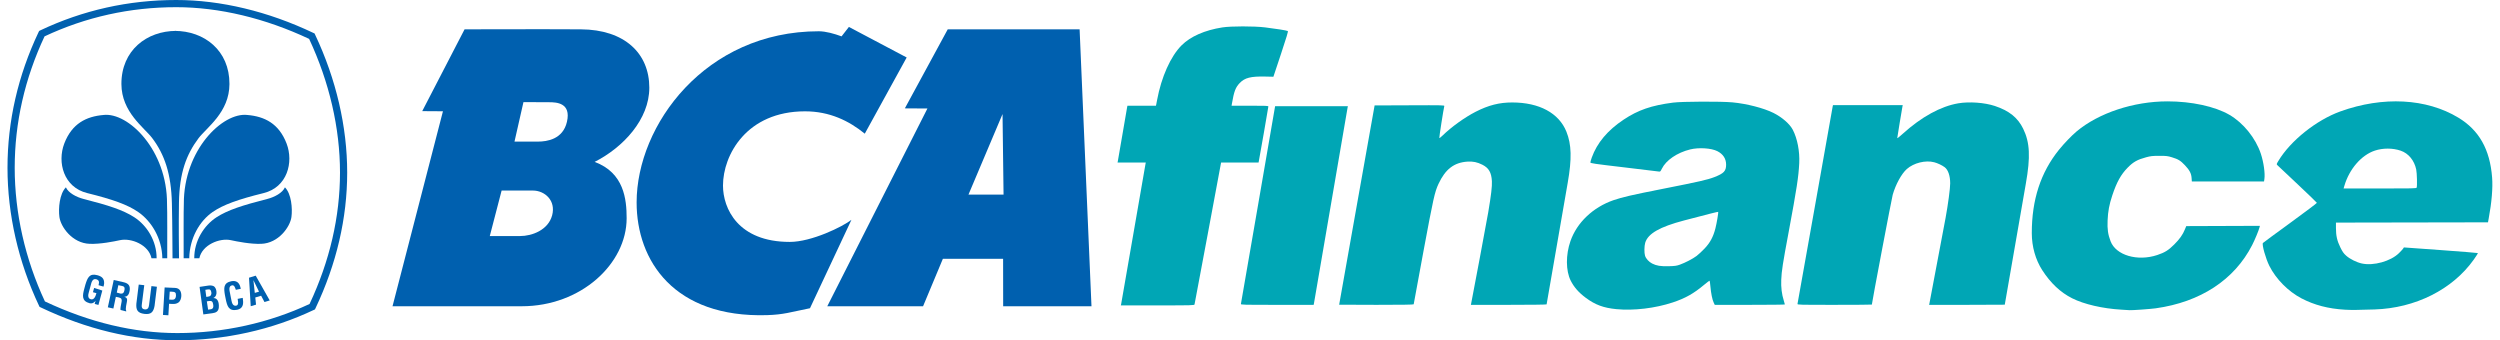
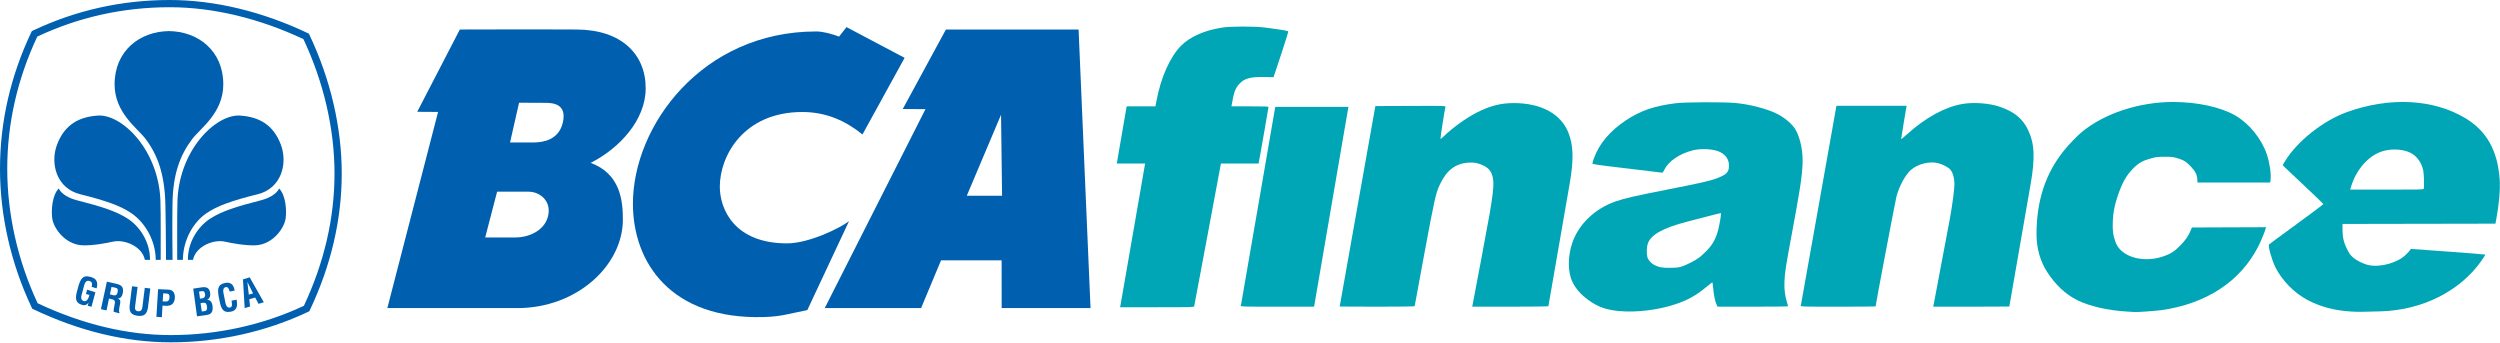
- <svg xmlns="http://www.w3.org/2000/svg" width="500px" height="68px" viewBox="0 0 497 68" version="1.1">
+ <svg xmlns="http://www.w3.org/2000/svg" width="100%" height="100%" viewBox="0 0 497 68" version="1.1" xml:space="preserve" style="fill-rule:evenodd;clip-rule:evenodd;stroke-linejoin:round;stroke-miterlimit:2;">
  <g id="surface1">
    <path style=" stroke:none;fill-rule:nonzero;fill:rgb(0%,37.647%,68.627%);fill-opacity:1;" d="M 31.945 51.656 C 31.945 48.945 31.973 41.695 31.906 40.801 C 31.965 30.012 24.133 22.402 19.188 22.996 C 15.762 23.293 12.895 24.691 11.352 28.715 C 9.926 32.461 11.203 37.449 15.949 38.617 C 21.023 39.875 23.988 40.922 26.133 42.395 C 28.762 44.203 30.91 47.652 30.965 51.66 " />
    <path style=" stroke:none;fill-rule:nonzero;fill:rgb(0%,37.647%,68.627%);fill-opacity:1;" d="M 33.969 68.055 C 25.02 68.055 15.82 65.848 6.637 61.48 L 6.41 61.371 L 6.301 61.141 C 2.18 52.426 0 42.891 0 33.562 C 0 24.25 2.09 15.125 6.215 6.422 L 6.328 6.191 L 6.559 6.074 C 15.059 2.043 24.199 0 33.738 0 C 42.625 0 52.113 2.273 61.18 6.586 L 61.41 6.691 L 61.52 6.926 C 65.719 15.805 67.938 25.332 67.938 34.508 C 67.938 43.645 65.809 52.777 61.602 61.648 L 61.492 61.879 L 61.258 61.988 C 52.891 65.957 43.453 68.055 33.969 68.055 M 7.484 60.285 C 16.41 64.492 25.309 66.613 33.969 66.613 C 43.152 66.613 52.285 64.605 60.414 60.793 C 64.453 52.195 66.5 43.348 66.5 34.508 C 66.5 25.629 64.363 16.395 60.324 7.777 C 51.527 3.637 42.34 1.438 33.738 1.438 C 24.5 1.438 15.648 3.402 7.41 7.273 C 3.453 15.711 1.441 24.551 1.441 33.562 C 1.441 42.594 3.531 51.832 7.484 60.285 " />
    <path style=" stroke:none;fill-rule:nonzero;fill:rgb(0%,37.647%,68.627%);fill-opacity:1;" d="M 29.824 51.66 C 29.84 48.184 27.902 45.109 25.371 43.457 C 23.125 41.996 20.109 41.039 15.242 39.801 C 13.738 39.418 12.168 38.562 11.68 37.469 C 10.391 38.77 10.156 41.691 10.383 43.402 C 10.648 45.379 12.953 48.637 16.426 48.766 C 18.547 48.848 21.227 48.309 22.512 48.031 C 24.73 47.555 28.242 48.945 28.801 51.656 " />
    <path style=" stroke:none;fill-rule:nonzero;fill:rgb(0%,37.647%,68.627%);fill-opacity:1;" d="M 33.738 6.18 C 27.852 6.18 22.766 10.07 22.781 16.801 C 22.801 22.461 27.344 25.488 28.965 27.652 C 31.418 30.914 32.742 34.773 32.879 40.68 C 32.988 45.379 32.98 50.023 33.004 51.668 L 34.305 51.668 C 34.281 49.945 34.223 45.02 34.293 40.535 C 34.379 34.629 35.754 30.914 38.203 27.652 C 39.84 25.488 44.379 22.461 44.391 16.801 C 44.414 10.07 39.328 6.18 33.445 6.18 " />
    <path style=" stroke:none;fill-rule:nonzero;fill:rgb(0%,37.647%,68.627%);fill-opacity:1;" d="M 35.23 51.656 C 35.23 48.945 35.203 41.695 35.266 40.801 C 35.211 30.012 43.035 22.402 47.988 22.996 C 51.41 23.293 54.277 24.691 55.82 28.715 C 57.25 32.461 55.965 37.449 51.223 38.617 C 46.145 39.875 43.184 40.922 41.035 42.395 C 38.41 44.203 36.414 47.652 36.352 51.66 " />
    <path style=" stroke:none;fill-rule:nonzero;fill:rgb(0%,37.647%,68.627%);fill-opacity:1;" d="M 37.352 51.66 C 37.332 48.184 39.27 45.109 41.797 43.457 C 44.051 41.996 47.07 41.039 51.93 39.801 C 53.438 39.418 55.008 38.562 55.488 37.469 C 56.781 38.77 57.016 41.691 56.789 43.402 C 56.52 45.379 54.219 48.637 50.754 48.766 C 48.633 48.848 45.938 48.309 44.656 48.031 C 42.449 47.555 38.93 48.945 38.367 51.656 " />
    <path style=" stroke:none;fill-rule:nonzero;fill:rgb(0%,37.647%,68.627%);fill-opacity:1;" d="M 39.168 62.887 L 38.414 57.379 L 40.234 57.105 C 40.676 57.043 41.215 57.121 41.43 57.398 C 41.668 57.688 41.742 57.93 41.789 58.309 C 41.855 58.777 41.723 59.324 41.191 59.594 L 41.191 59.609 C 41.781 59.609 42.141 60.035 42.242 60.754 C 42.258 60.906 42.305 61.273 42.258 61.578 C 42.137 62.305 41.707 62.539 40.977 62.641 Z M 40.34 61.898 C 40.555 61.871 40.773 61.859 40.945 61.75 C 41.207 61.578 41.184 61.211 41.145 60.941 C 41.055 60.344 40.898 60.113 40.266 60.207 L 39.867 60.27 L 40.121 61.93 Z M 39.957 59.355 C 40.199 59.316 40.523 59.289 40.66 59.059 C 40.73 58.906 40.824 58.785 40.762 58.445 C 40.688 58.043 40.555 57.793 40.043 57.891 L 39.57 57.965 L 39.758 59.375 " />
    <path style=" stroke:none;fill-rule:nonzero;fill:rgb(0%,37.647%,68.627%);fill-opacity:1;" d="M 47.047 59.574 C 47.059 59.676 47.078 59.789 47.082 59.895 C 47.23 60.898 47.047 61.73 45.918 61.957 C 44.254 62.281 43.934 61.242 43.641 59.789 L 43.484 59.004 C 43.254 57.617 43.156 56.566 44.781 56.242 C 45.695 56.074 46.301 56.438 46.555 57.352 C 46.594 57.488 46.641 57.621 46.66 57.758 L 45.664 57.965 C 45.547 57.621 45.395 57.012 44.945 57.062 C 44.141 57.16 44.406 58.16 44.492 58.582 L 44.789 60.09 C 44.879 60.543 45.059 61.273 45.754 61.133 C 46.32 61.02 46.074 60.137 46.023 59.773 " />
    <path style=" stroke:none;fill-rule:nonzero;fill:rgb(0%,37.647%,68.627%);fill-opacity:1;" d="M 48.645 61.242 L 48.301 55.543 L 49.641 55.133 L 52.445 60.09 L 51.395 60.406 L 50.727 59.145 L 49.559 59.496 L 49.707 60.93 Z M 49.457 58.578 L 50.305 58.332 L 49.18 56.027 " />
    <path style=" stroke:none;fill-rule:nonzero;fill:rgb(0%,37.647%,68.627%);fill-opacity:1;" d="M 15.574 56.934 C 15.992 55.59 16.367 54.602 17.965 55.039 C 18.824 55.277 19.352 55.656 19.328 56.652 C 19.324 56.875 19.25 57.098 19.203 57.32 L 18.207 57.043 C 18.34 56.492 18.422 56.059 17.746 55.848 C 16.961 55.633 16.773 56.582 16.664 56.992 L 16.258 58.488 C 16.133 58.93 15.977 59.664 16.664 59.852 C 17.234 60.004 17.578 59.445 17.785 58.629 L 17.086 58.445 L 17.328 57.582 L 18.965 58.109 L 18.188 60.988 L 17.434 60.785 L 17.605 60.176 L 17.582 60.176 C 17.234 60.672 16.812 60.727 16.441 60.652 C 14.805 60.211 14.977 59.137 15.367 57.707 " />
    <path style=" stroke:none;fill-rule:nonzero;fill:rgb(0%,37.647%,68.627%);fill-opacity:1;" d="M 21.668 59.363 L 21.176 61.707 L 20.066 61.465 L 21.246 55.996 L 23.141 56.426 C 24.246 56.664 24.582 57.16 24.426 58.176 C 24.336 58.758 24.047 59.387 23.348 59.336 L 23.34 59.328 C 23.934 59.535 23.984 59.836 23.879 60.352 C 23.836 60.57 23.527 61.91 23.738 62.125 L 23.746 62.289 L 22.598 61.988 C 22.551 61.617 22.711 60.953 22.777 60.582 C 22.84 60.258 22.945 59.797 22.613 59.625 C 22.355 59.484 22.258 59.492 21.965 59.426 Z M 21.855 58.516 L 22.605 58.719 C 23.059 58.785 23.309 58.551 23.398 58 C 23.48 57.496 23.375 57.301 22.969 57.203 L 22.168 57.039 " />
    <path style=" stroke:none;fill-rule:nonzero;fill:rgb(0%,37.647%,68.627%);fill-opacity:1;" d="M 28.785 57.219 L 29.883 57.348 L 29.41 61.191 C 29.184 62.41 28.711 62.945 27.371 62.777 C 26.012 62.605 25.688 61.984 25.77 60.754 L 26.246 56.914 L 27.352 57.039 L 26.875 60.797 C 26.828 61.203 26.73 61.809 27.457 61.879 C 28.098 61.93 28.246 61.504 28.316 60.973 " />
    <path style=" stroke:none;fill-rule:nonzero;fill:rgb(0%,37.647%,68.627%);fill-opacity:1;" d="M 31.094 62.988 L 31.426 57.488 L 33.535 57.582 C 34.531 57.629 34.793 58.445 34.762 59.223 C 34.73 59.695 34.582 60.223 34.172 60.512 C 33.836 60.754 33.402 60.812 33 60.793 L 32.312 60.754 L 32.176 63.059 Z M 32.344 59.914 L 32.902 59.945 C 33.355 59.965 33.656 59.785 33.695 59.117 C 33.719 58.477 33.477 58.367 32.887 58.34 L 32.445 58.324 " />
    <path style=" stroke:none;fill-rule:nonzero;fill:rgb(0%,37.647%,68.627%);fill-opacity:1;" d="M 179.836 11.496 L 171.457 26.734 C 168.293 24.16 164.43 22.266 159.5 22.266 C 147.836 22.266 143.098 30.977 143.098 37.113 C 143.098 41.664 146.074 48.383 156.453 48.383 C 160.809 48.383 167.004 45.348 168.785 43.969 L 160.496 61.645 C 156.543 62.438 155.246 62.926 151.898 63.027 C 133.324 63.586 125.816 52.152 125.824 40.473 C 125.836 25.035 139.539 6.254 162.262 6.254 C 163.652 6.254 165.355 6.738 166.812 7.273 L 168.281 5.387 " />
    <path style=" stroke:none;fill-rule:nonzero;fill:rgb(0%,37.647%,68.627%);fill-opacity:1;" d="M 214.422 5.867 L 216.797 61.25 L 199.133 61.25 L 199.121 51.754 L 187.078 51.754 L 183.113 61.25 L 163.957 61.25 L 183.984 21.699 L 179.469 21.672 L 188.047 5.867 Z M 199.008 22.809 L 192.195 38.918 L 199.211 38.918 " />
    <path style=" stroke:none;fill-rule:nonzero;fill:rgb(0%,37.647%,68.627%);fill-opacity:1;" d="M 114.672 5.867 C 123.418 5.914 128.363 10.672 128.363 17.543 C 128.363 23.875 123.148 29.48 117.426 32.379 C 123.316 34.551 123.828 39.875 123.828 43.645 C 123.828 52.746 114.707 61.25 102.855 61.25 L 77.004 61.25 L 87.09 22.254 L 82.945 22.227 L 91.414 5.867 C 91.414 5.867 107.559 5.816 114.672 5.867 M 106.09 28.32 C 107.898 28.32 111.094 27.863 111.891 24.355 C 112.766 20.547 109.77 20.445 108.332 20.445 L 103.191 20.422 L 101.398 28.32 Z M 98.824 38.109 L 96.457 47.211 L 102.508 47.211 C 104.891 47.211 108.133 46.027 108.93 43.066 C 109.715 40.094 107.445 38.109 105.074 38.109 " />
    <path style=" stroke:none;fill-rule:nonzero;fill:rgb(0%,65.098%,70.98%);fill-opacity:1;" d="M 358 60.781 C 358.031 60.676 359.613 51.801 361.52 41.055 C 363.426 30.309 365.008 21.41 365.039 21.273 L 365.094 21.031 L 379.047 21.031 L 378.984 21.328 C 378.883 21.844 377.949 27.504 377.949 27.633 C 377.949 27.699 378.449 27.301 379.062 26.746 C 382.797 23.371 386.633 21.266 390.152 20.664 C 392.352 20.289 395.418 20.512 397.473 21.195 C 400.328 22.145 402.055 23.531 403.133 25.738 C 404.477 28.484 404.617 31.379 403.668 36.727 C 403.34 38.562 399.453 60.902 399.453 60.938 C 399.453 60.957 396.047 60.969 391.887 60.969 L 384.32 60.969 L 384.379 60.727 C 384.445 60.441 387.207 45.809 387.613 43.598 C 388.109 40.902 388.539 37.672 388.539 36.672 C 388.535 35.156 388.129 33.965 387.434 33.441 C 386.906 33.047 386.027 32.629 385.332 32.449 C 383.598 31.996 381.254 32.578 379.871 33.801 C 378.809 34.734 377.625 36.895 377.039 38.965 C 376.84 39.664 372.871 60.566 372.871 60.914 C 372.871 60.945 369.512 60.969 365.406 60.969 C 358.352 60.969 357.949 60.961 358 60.781 Z M 358 60.781 " />
    <path style=" stroke:none;fill-rule:nonzero;fill:rgb(0%,65.098%,70.98%);fill-opacity:1;" d="M 266.332 60.941 C 266.332 60.93 267.93 51.953 269.875 41 L 273.422 21.086 L 280.418 21.059 C 287.047 21.031 287.41 21.039 287.359 21.219 C 287.211 21.746 286.305 27.551 286.363 27.609 C 286.402 27.645 286.688 27.43 286.996 27.125 C 288.793 25.375 291.457 23.461 293.648 22.344 C 296.203 21.043 298.371 20.488 300.938 20.492 C 306.355 20.492 310.277 22.609 311.781 26.332 C 312.812 28.895 312.887 31.762 312.043 36.562 C 311 42.496 307.82 60.801 307.82 60.875 C 307.82 60.93 304.562 60.969 300.25 60.969 L 292.676 60.969 L 292.738 60.672 C 293.027 59.281 295.902 43.934 296.148 42.461 C 296.738 38.941 296.934 37.277 296.879 36.238 C 296.785 34.5 296.262 33.594 294.977 32.945 C 293.957 32.43 293.109 32.254 291.992 32.324 C 289.316 32.496 287.57 33.836 286.203 36.77 C 285.441 38.406 285.176 39.609 283.188 50.277 C 282.117 56.035 281.238 60.797 281.238 60.859 C 281.238 60.934 278.809 60.969 273.785 60.969 C 269.684 60.969 266.328 60.957 266.332 60.941 Z M 266.332 60.941 " />
    <path style=" stroke:none;fill-rule:nonzero;fill:rgb(0%,65.098%,70.98%);fill-opacity:1;" d="M 246.684 60.781 C 246.711 60.676 248.262 51.738 250.125 40.918 L 253.52 21.246 L 268.074 21.246 L 268.012 21.547 C 267.977 21.711 266.465 30.512 264.652 41.109 C 262.836 51.707 261.324 60.508 261.293 60.672 L 261.23 60.969 L 253.934 60.969 C 247.039 60.969 246.641 60.961 246.684 60.781 Z M 246.684 60.781 " />
    <path style=" stroke:none;fill-rule:nonzero;fill:rgb(0%,65.098%,70.98%);fill-opacity:1;" d="M 222.727 60.836 C 222.758 60.699 223.855 54.406 225.16 46.844 C 226.469 39.285 227.566 32.965 227.598 32.801 L 227.66 32.504 L 222.008 32.504 L 222.07 32.207 C 222.102 32.043 222.52 29.621 223 26.82 C 223.477 24.023 223.895 21.602 223.926 21.438 L 223.988 21.141 L 229.691 21.141 L 229.746 20.895 C 229.773 20.762 229.852 20.359 229.918 20.004 C 230.773 15.398 232.625 11.262 234.82 9.066 C 236.605 7.285 239.457 6.031 242.988 5.48 C 244.699 5.215 249.297 5.211 251.516 5.477 C 253.508 5.715 255.887 6.094 256.062 6.203 C 256.164 6.266 255.82 7.418 254.688 10.816 L 253.18 15.348 L 251.566 15.312 C 248.648 15.25 247.457 15.551 246.445 16.605 C 245.602 17.488 245.305 18.273 244.883 20.734 L 244.816 21.141 L 248.492 21.141 C 251.719 21.141 252.172 21.16 252.172 21.305 C 252.172 21.445 250.449 31.324 250.27 32.207 L 250.211 32.504 L 242.719 32.504 L 240.09 46.602 C 238.645 54.355 237.438 60.785 237.406 60.887 C 237.355 61.066 236.914 61.078 230.012 61.078 L 222.668 61.078 L 222.727 60.832 Z M 222.727 60.836 " />
    <path style=" stroke:none;fill-rule:nonzero;fill:rgb(0%,65.098%,70.98%);fill-opacity:1;" d="M 321.766 61.828 C 319.207 61.578 317.543 60.965 315.656 59.562 C 314.242 58.512 313.297 57.434 312.637 56.117 C 311.652 54.152 311.633 50.969 312.59 48.223 C 313.879 44.52 317.082 41.469 321.18 40.043 C 322.922 39.438 324.875 38.988 331.105 37.758 C 338.355 36.328 340.004 35.953 341.391 35.414 C 343.285 34.676 343.73 34.199 343.723 32.914 C 343.715 31.73 343.121 30.82 341.973 30.234 C 340.77 29.621 338.262 29.457 336.531 29.887 C 333.922 30.531 331.703 32.047 330.871 33.742 C 330.586 34.32 330.551 34.355 330.242 34.305 C 330.066 34.273 326.918 33.895 323.246 33.461 C 317.297 32.762 316.574 32.656 316.574 32.488 C 316.574 32.387 316.703 31.945 316.855 31.512 C 317.91 28.574 320.023 26.059 323.23 23.926 C 326.121 22 328.801 21.078 333.117 20.523 C 334.926 20.289 342.66 20.258 344.992 20.473 C 347.844 20.738 351.277 21.625 353.199 22.59 C 354.93 23.461 356.441 24.777 357.059 25.957 C 357.965 27.691 358.465 30.258 358.348 32.613 C 358.211 35.379 357.855 37.691 356.23 46.414 C 355.035 52.812 354.828 54.148 354.75 55.941 C 354.684 57.465 354.848 58.816 355.258 60.125 C 355.375 60.5 355.473 60.844 355.473 60.891 C 355.473 60.934 352.32 60.969 348.461 60.969 L 341.449 60.969 L 341.23 60.496 C 340.953 59.91 340.699 58.648 340.578 57.262 C 340.523 56.676 340.457 56.176 340.426 56.145 C 340.395 56.109 339.895 56.484 339.316 56.969 C 337.262 58.699 335.543 59.664 333.047 60.488 C 329.516 61.656 325.25 62.164 321.766 61.828 Z M 334.457 52.938 C 335.551 52.547 337.059 51.762 337.82 51.188 C 338.188 50.914 338.902 50.246 339.414 49.707 C 340.512 48.555 341.145 47.383 341.578 45.695 C 341.852 44.625 342.215 42.457 342.133 42.375 C 342.086 42.332 340.348 42.77 335.32 44.09 C 330.445 45.371 328.086 46.723 327.543 48.547 C 327.348 49.207 327.328 50.547 327.504 51.137 C 327.68 51.719 328.273 52.375 328.922 52.703 C 329.805 53.152 330.613 53.285 332.242 53.242 C 333.461 53.215 333.824 53.164 334.457 52.938 Z M 334.457 52.938 " />
    <path style=" stroke:none;fill-rule:nonzero;fill:rgb(0%,65.098%,70.98%);fill-opacity:1;" d="M 467.473 61.938 C 464.16 61.746 461.344 61.008 458.781 59.664 C 456.125 58.27 453.699 55.812 452.375 53.184 C 451.633 51.703 450.844 48.891 451.086 48.598 C 451.148 48.527 453.605 46.715 456.551 44.574 C 459.496 42.43 461.895 40.625 461.879 40.566 C 461.867 40.504 460.129 38.828 458.02 36.844 C 455.91 34.855 454.09 33.145 453.98 33.039 C 453.781 32.855 453.789 32.832 454.188 32.164 C 456.609 28.137 461.785 24.008 466.578 22.281 C 475.098 19.215 483.793 19.676 490.164 23.527 C 494.32 26.039 496.484 29.867 496.922 35.488 C 497.086 37.559 496.844 40.457 496.238 43.707 L 496.098 44.465 L 465.691 44.52 L 465.691 45.605 C 465.691 47.137 465.918 48.156 466.559 49.461 C 466.992 50.348 467.219 50.672 467.719 51.121 C 468.477 51.805 469.828 52.477 470.891 52.703 C 473.219 53.203 476.633 52.25 478.273 50.645 C 478.648 50.281 479.023 49.871 479.117 49.734 L 479.281 49.484 L 486.645 50.016 C 490.691 50.309 494.035 50.578 494.07 50.613 C 494.109 50.652 493.73 51.25 493.234 51.949 C 488.98 57.91 481.562 61.629 473.418 61.891 C 469.777 62.008 468.836 62.016 467.473 61.938 Z M 481.832 37.527 C 481.961 37.203 481.895 34.613 481.742 33.898 C 481.359 32.074 480.188 30.66 478.621 30.129 C 477.035 29.59 475.07 29.586 473.461 30.125 C 470.781 31.016 468.375 33.793 467.383 37.133 L 467.215 37.699 L 474.492 37.699 C 481.027 37.699 481.773 37.684 481.832 37.527 Z M 481.832 37.527 " />
    <path style=" stroke:none;fill-rule:nonzero;fill:rgb(0%,65.098%,70.98%);fill-opacity:1;" d="M 422.793 61.934 C 419.039 61.719 415.312 60.855 412.93 59.656 C 410.609 58.492 408.625 56.629 406.961 54.051 C 405.602 51.945 404.859 49.324 404.859 46.629 C 404.855 39.941 406.625 34.516 410.289 29.961 C 411.289 28.719 412.844 27.102 413.816 26.289 C 418.258 22.578 425.215 20.277 432 20.273 C 436.793 20.273 441.469 21.281 444.352 22.945 C 447.156 24.562 449.625 27.613 450.668 30.75 C 451.227 32.434 451.547 34.695 451.379 35.797 L 451.305 36.293 L 436.867 36.293 L 436.82 35.617 C 436.762 34.699 436.422 34.039 435.504 33.07 C 434.594 32.113 434.172 31.852 432.895 31.461 C 432.027 31.195 431.758 31.164 430.355 31.168 C 429.004 31.168 428.645 31.207 427.73 31.453 C 425.977 31.926 425.16 32.383 424.035 33.527 C 422.68 34.91 421.844 36.418 420.953 39.094 C 420.352 40.902 420.094 42.273 420.02 44.086 C 419.945 45.848 420.09 46.875 420.613 48.246 C 421.68 51.055 425.988 52.328 429.957 51.004 C 431.457 50.504 432.188 50.051 433.336 48.906 C 434.441 47.805 435.055 46.934 435.504 45.824 L 435.75 45.223 L 443.113 45.195 L 450.48 45.168 L 450.406 45.465 C 450.254 46.074 449.457 48 448.926 49.027 C 445.367 55.973 438.582 60.414 429.625 61.664 C 428.57 61.812 424.875 62.074 424.414 62.035 C 424.324 62.027 423.594 61.98 422.793 61.934 Z M 422.793 61.934 " />
  </g>
</svg>
